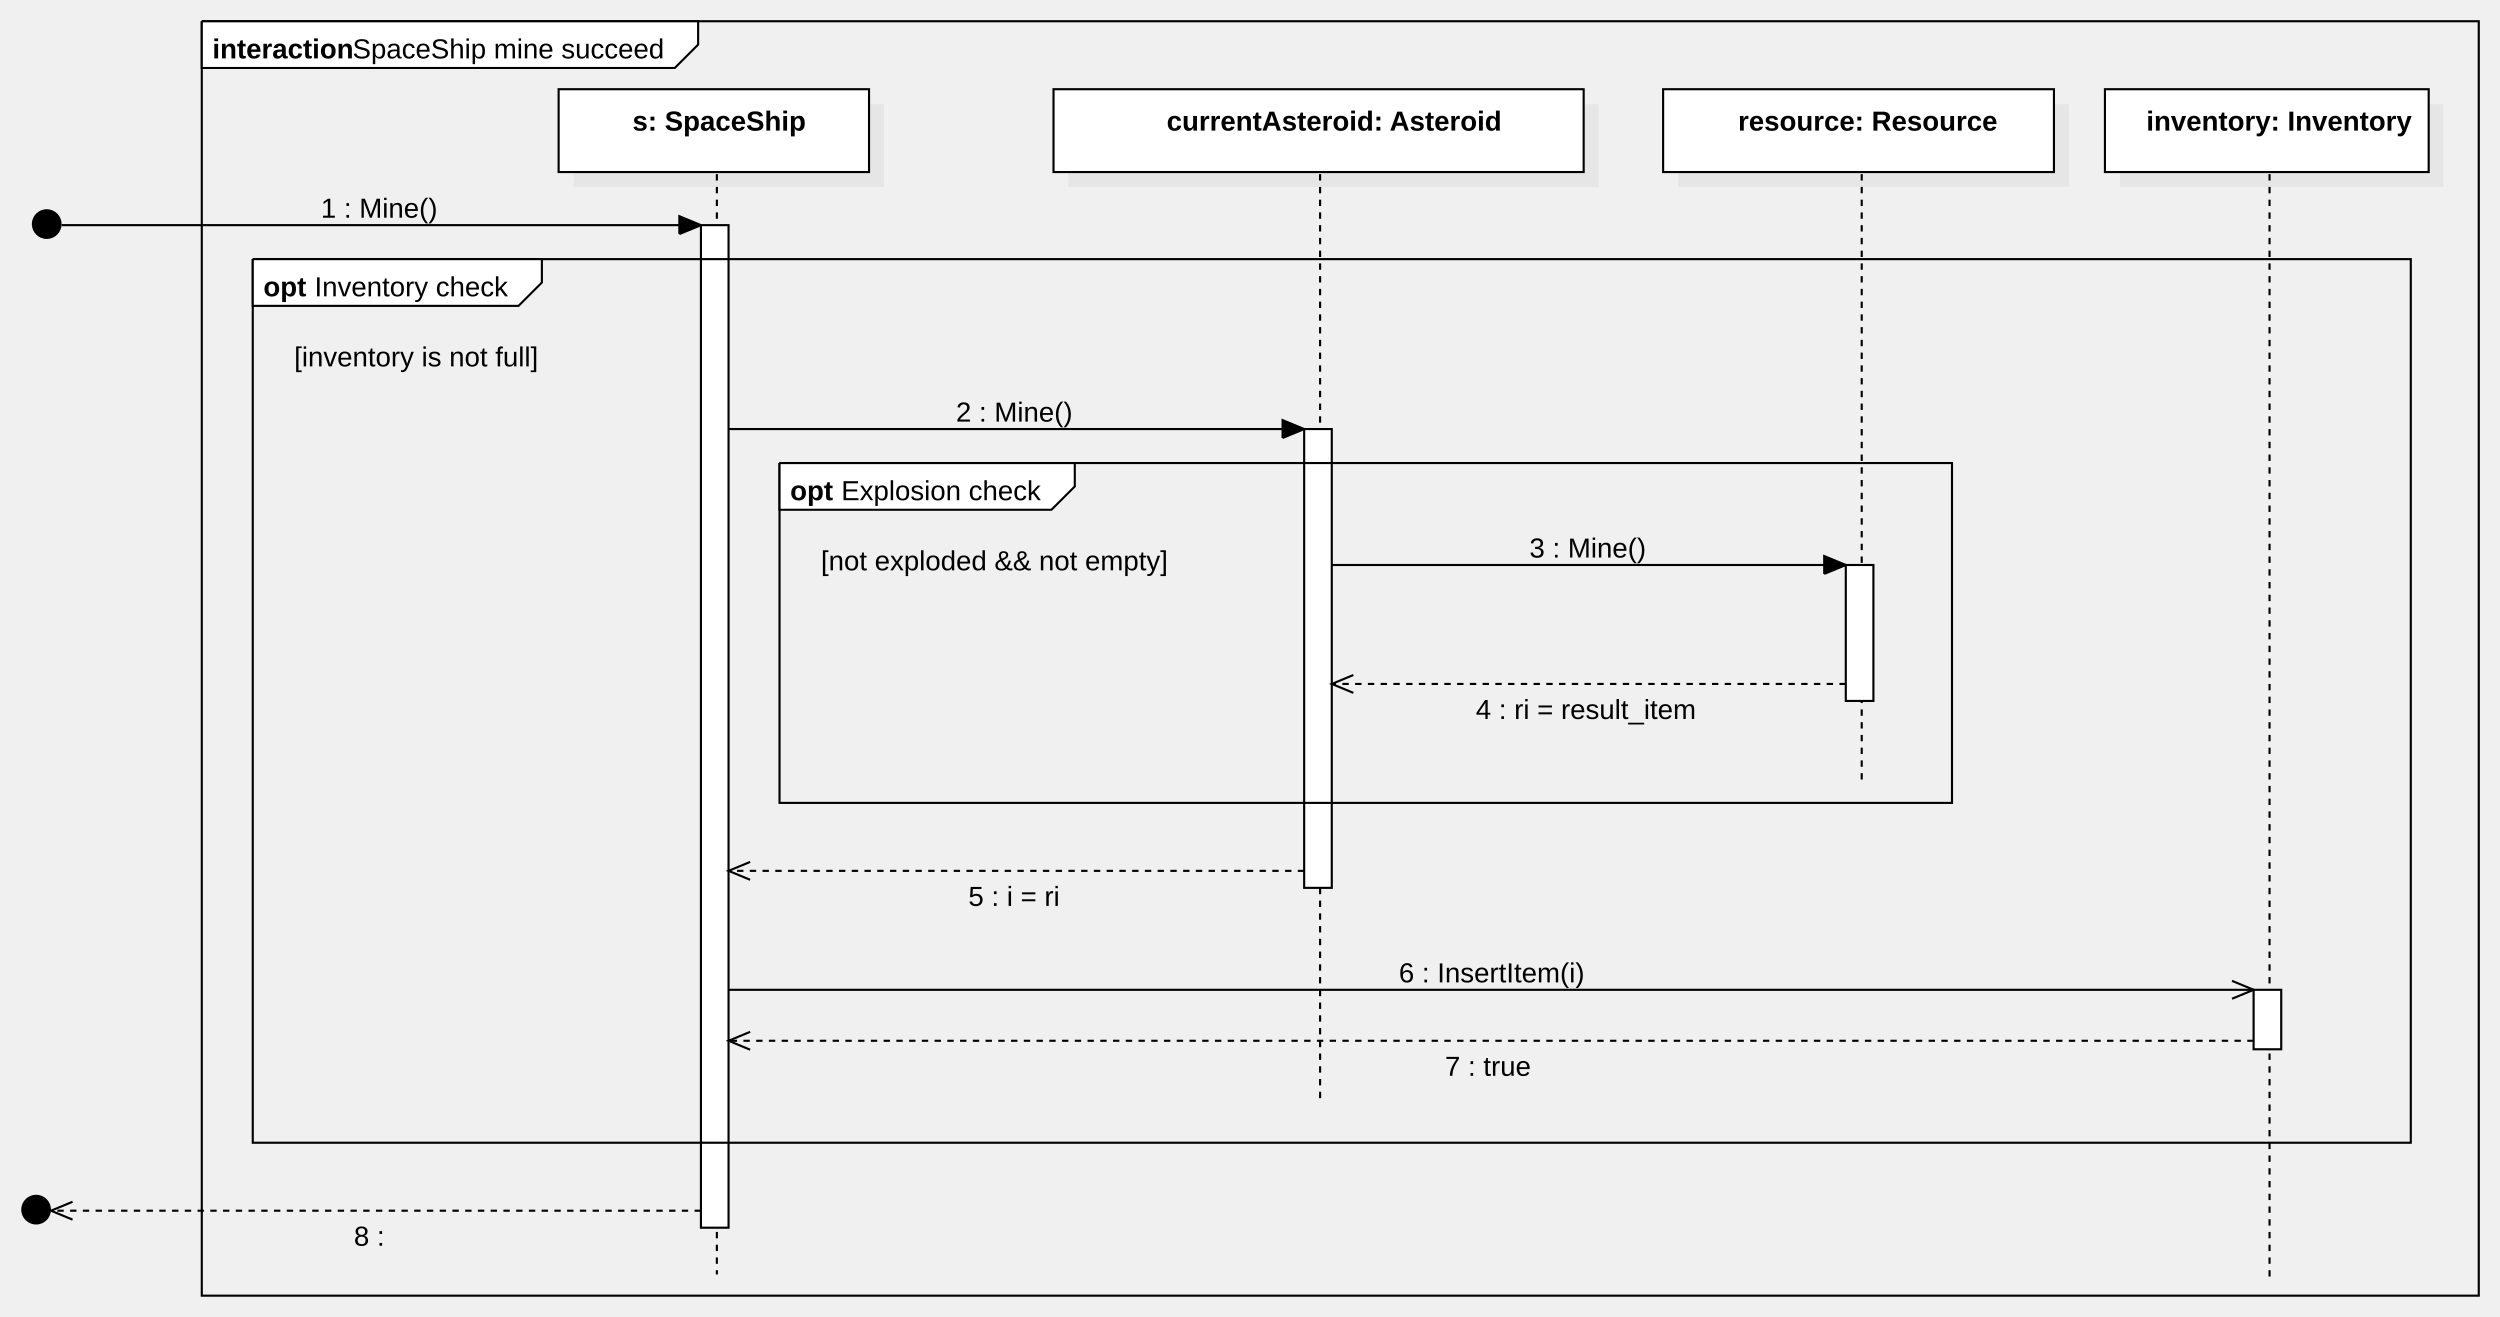
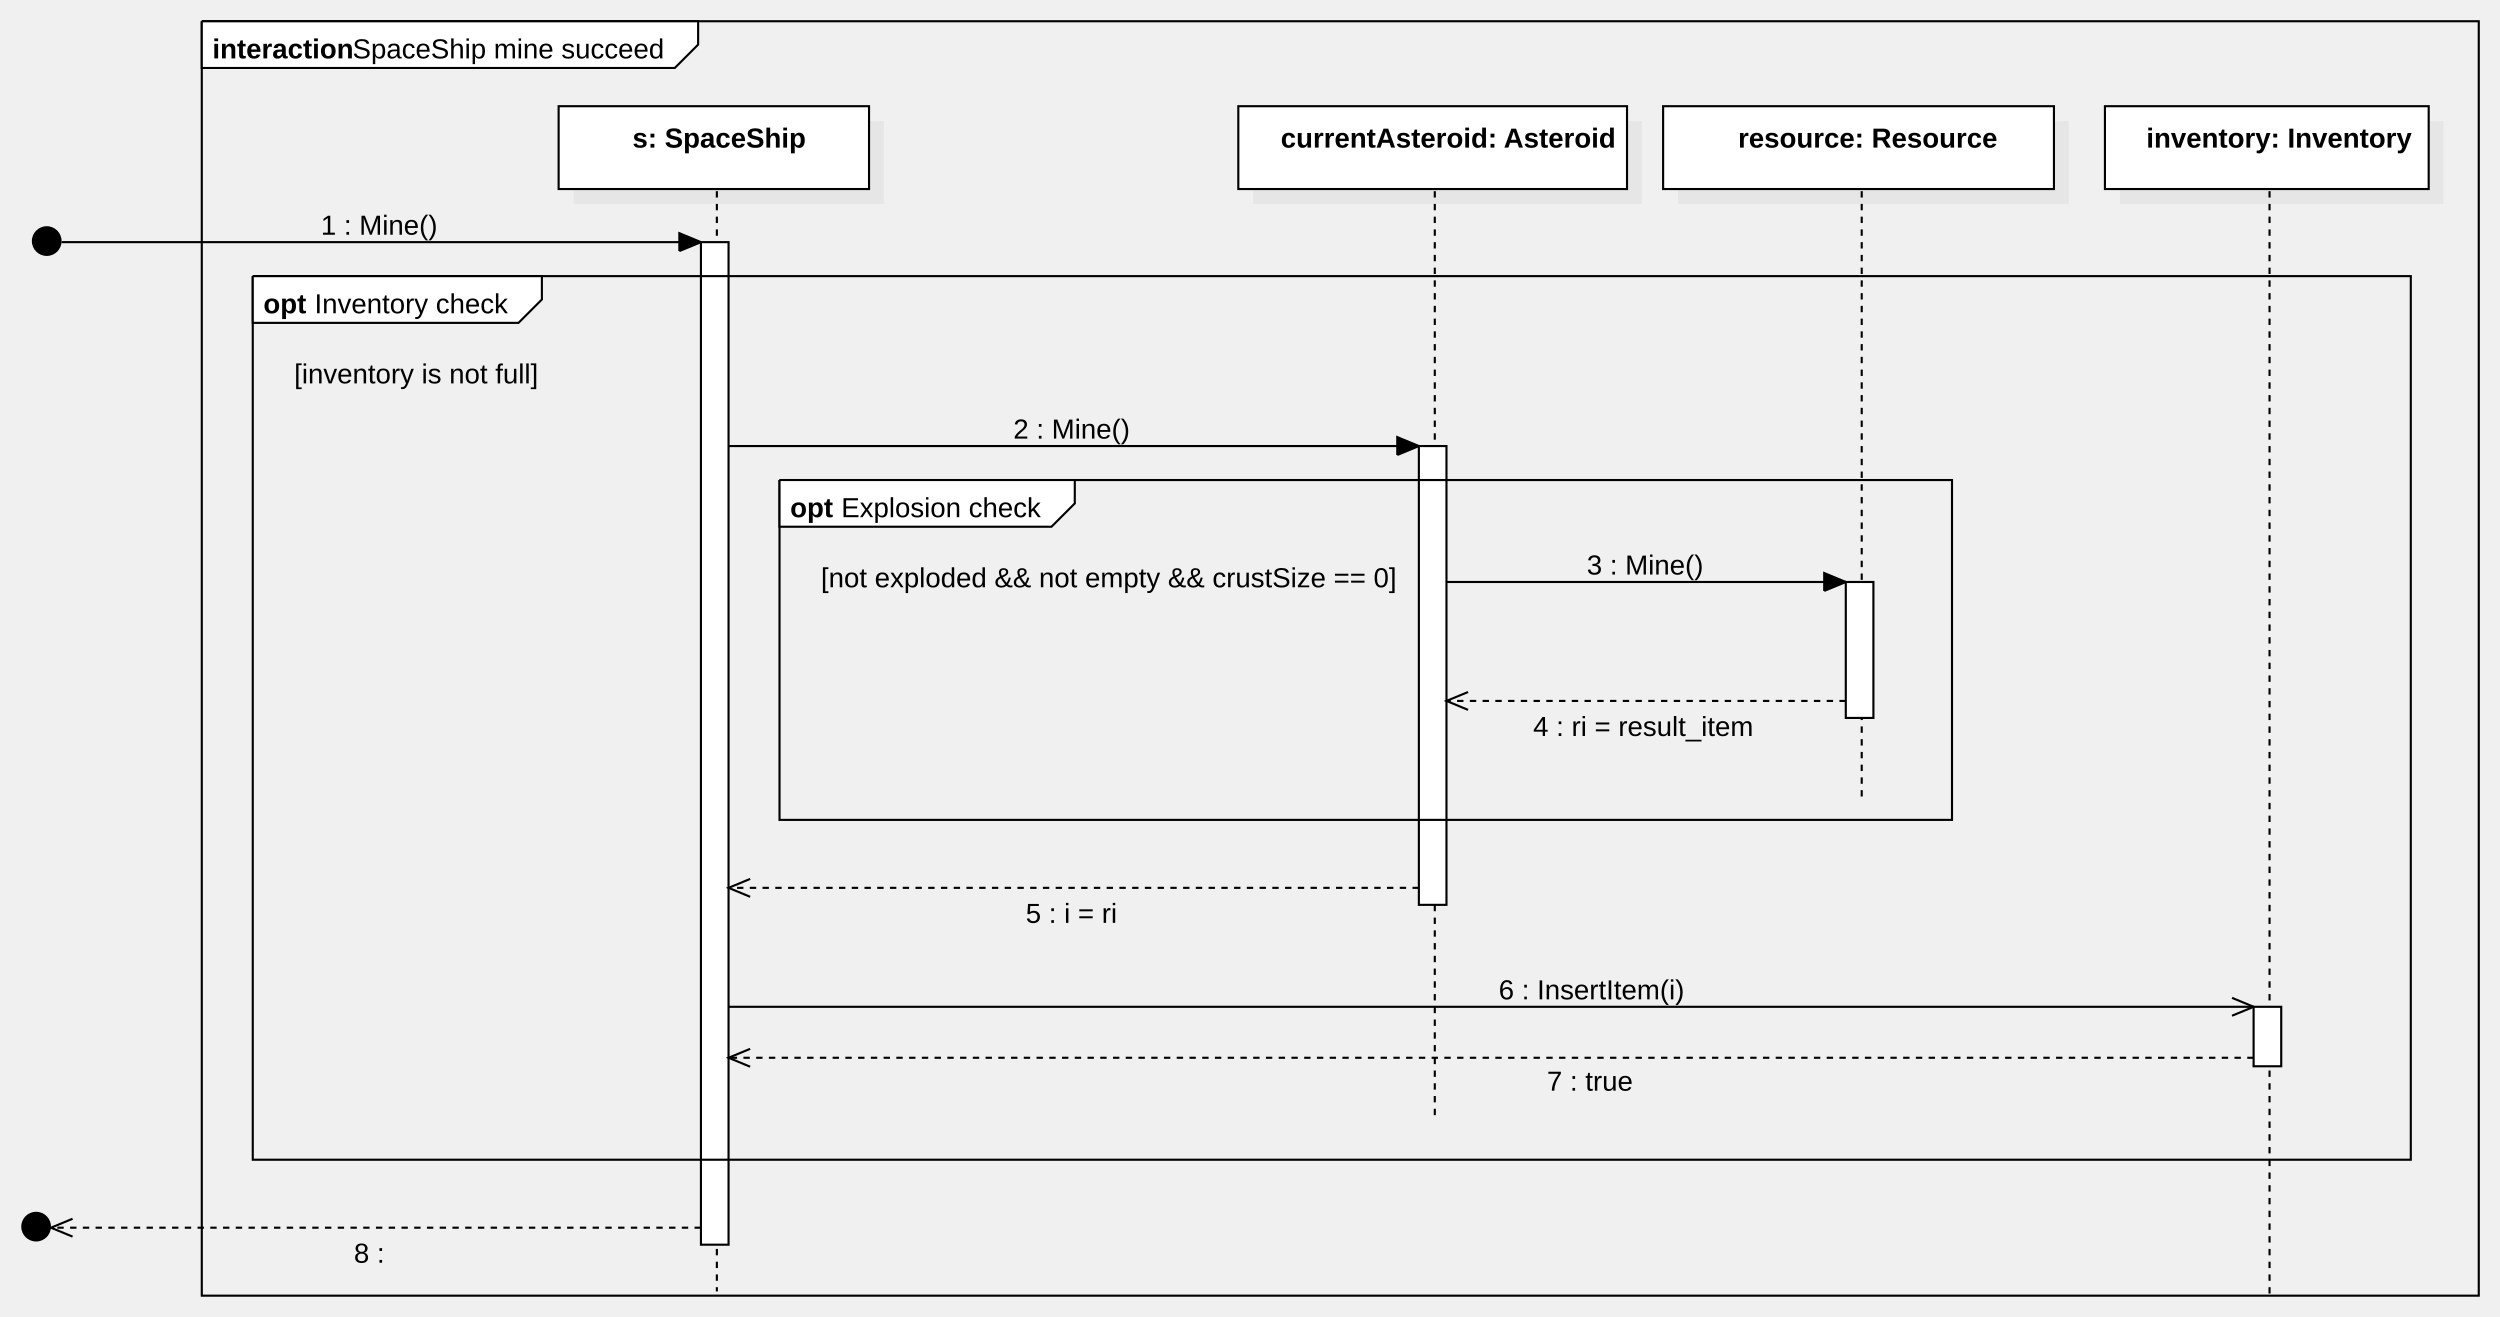
<svg xmlns="http://www.w3.org/2000/svg" version="1.1" width="1177" height="620">
  <defs />
  <g>
-     <g transform="translate(-33,2) scale(1,1)">
-       <path fill="none" stroke="#000000" d="M 128 8 L 1200 8 L 1200 608 L 128 608 L 128 8" stroke-miterlimit="10" />
-     </g>
-     <g transform="translate(-33,2) scale(1,1)">
-       <path fill="#ffffff" stroke="none" d="M 128 8 L 128 30 L 350.68 30 L 361.68 19 L 361.68 8 L 128 8" />
-     </g>
-     <g transform="translate(-33,2) scale(1,1)">
-       <path fill="none" stroke="#000000" d="M 128 8 L 128 30 L 350.68 30 L 361.68 19 L 361.68 8 L 128 8 L 128 8" stroke-miterlimit="10" />
-     </g>
-     <g transform="translate(-33,2) scale(1,1)">
-       <g>
-         <path fill="none" stroke="none" />
-         <text fill="#000000" stroke="none" font-family="Arial" font-size="13px" font-style="normal" font-weight="normal" text-decoration="none" x="198.979" y="25.5">SpaceShip mine succeed</text>
-       </g>
-     </g>
-     <g transform="translate(-33,2) scale(1,1)">
-       <g>
-         <path fill="none" stroke="none" />
-         <text fill="#000000" stroke="none" font-family="Arial" font-size="13px" font-style="normal" font-weight="bold" text-decoration="none" x="133" y="25.5">interaction</text>
-       </g>
-     </g>
-     <g transform="translate(-33,2) scale(1,1)">
+     <g transform="translate(-33,10) scale(1,1)">
+       <path fill="none" stroke="#000000" d="M 128 0 L 1200 0 L 1200 600 L 128 600 L 128 0" stroke-miterlimit="10" />
+     </g>
+     <g transform="translate(-33,10) scale(1,1)">
+       <path fill="#ffffff" stroke="none" d="M 128 0 L 128 22 L 350.68 22 L 361.68 11 L 361.68 0 L 128 0" />
+     </g>
+     <g transform="translate(-33,10) scale(1,1)">
+       <path fill="none" stroke="#000000" d="M 128 0 L 128 22 L 350.68 22 L 361.68 11 L 361.68 0 L 128 0 L 128 0" stroke-miterlimit="10" />
+     </g>
+     <g transform="translate(-33,10) scale(1,1)">
+       <g>
+         <path fill="none" stroke="none" />
+         <text fill="#000000" stroke="none" font-family="Arial" font-size="13px" font-style="normal" font-weight="normal" text-decoration="none" x="198.979" y="17.5">SpaceShip mine succeed</text>
+       </g>
+     </g>
+     <g transform="translate(-33,10) scale(1,1)">
+       <g>
+         <path fill="none" stroke="none" />
+         <text fill="#000000" stroke="none" font-family="Arial" font-size="13px" font-style="normal" font-weight="bold" text-decoration="none" x="133" y="17.5">interaction</text>
+       </g>
+     </g>
+     <g transform="translate(-33,10) scale(1,1)">
      <rect fill="#C0C0C0" stroke="none" x="303" y="47" width="146.144" height="39" opacity="0.2" />
    </g>
-     <g transform="translate(-33,2) scale(1,1)">
+     <g transform="translate(-33,10) scale(1,1)">
      <rect fill="#ffffff" stroke="none" x="296" y="40" width="146.144" height="39" />
    </g>
-     <g transform="translate(-33,2) scale(1,1)">
+     <g transform="translate(-33,10) scale(1,1)">
      <path fill="none" stroke="#000000" d="M 296 40 L 442.144 40 L 442.144 79 L 296 79 L 296 40 Z Z" stroke-miterlimit="10" />
    </g>
-     <g transform="translate(-33,2) scale(1,1)">
+     <g transform="translate(-33,10) scale(1,1)">
      <g>
        <path fill="none" stroke="none" />
        <text fill="#000000" stroke="none" font-family="Arial" font-size="13px" font-style="normal" font-weight="bold" text-decoration="none" x="330.77" y="59.5">s: SpaceShip</text>
      </g>
    </g>
-     <g transform="translate(-33,2) scale(1,1)">
+     <g transform="translate(-33,10) scale(1,1)">
      <path fill="none" stroke="#000000" d="M 370.5 80 L 370.5 598" stroke-miterlimit="10" stroke-dasharray="3" />
    </g>
-     <g transform="translate(-33,2) scale(1,1)">
-       <rect fill="#C0C0C0" stroke="none" x="536" y="47" width="249.585" height="39" opacity="0.2" />
-     </g>
-     <g transform="translate(-33,2) scale(1,1)">
-       <rect fill="#ffffff" stroke="none" x="529" y="40" width="249.585" height="39" />
-     </g>
-     <g transform="translate(-33,2) scale(1,1)">
-       <path fill="none" stroke="#000000" d="M 529 40 L 778.585 40 L 778.585 79 L 529 79 L 529 40 Z Z" stroke-miterlimit="10" />
-     </g>
-     <g transform="translate(-33,2) scale(1,1)">
-       <g>
-         <path fill="none" stroke="none" />
-         <text fill="#000000" stroke="none" font-family="Arial" font-size="13px" font-style="normal" font-weight="bold" text-decoration="none" x="582.261" y="59.5">currentAsteroid: Asteroid</text>
-       </g>
-     </g>
-     <g transform="translate(-33,2) scale(1,1)">
-       <path fill="none" stroke="#000000" d="M 654.5 80 L 654.5 518" stroke-miterlimit="10" stroke-dasharray="3" />
-     </g>
-     <g transform="translate(-33,2) scale(1,1)">
+     <g transform="translate(-33,10) scale(1,1)">
+       <rect fill="#C0C0C0" stroke="none" x="623" y="47" width="183" height="39" opacity="0.2" />
+     </g>
+     <g transform="translate(-33,10) scale(1,1)">
+       <rect fill="#ffffff" stroke="none" x="616" y="40" width="183" height="39" />
+     </g>
+     <g transform="translate(-33,10) scale(1,1)">
+       <path fill="none" stroke="#000000" d="M 616 40 L 799 40 L 799 79 L 616 79 L 616 40 Z Z" stroke-miterlimit="10" />
+     </g>
+     <g transform="translate(-33,10) scale(1,1)">
+       <g>
+         <path fill="none" stroke="none" />
+         <text fill="#000000" stroke="none" font-family="Arial" font-size="13px" font-style="normal" font-weight="bold" text-decoration="none" x="635.968" y="59.5">currentAsteroid: Asteroid</text>
+       </g>
+     </g>
+     <g transform="translate(-33,10) scale(1,1)">
+       <path fill="none" stroke="#000000" d="M 708.5 80 L 708.5 518" stroke-miterlimit="10" stroke-dasharray="3" />
+     </g>
+     <g transform="translate(-33,10) scale(1,1)">
      <rect fill="#C0C0C0" stroke="none" x="823" y="47" width="184" height="39" opacity="0.2" />
    </g>
-     <g transform="translate(-33,2) scale(1,1)">
+     <g transform="translate(-33,10) scale(1,1)">
      <rect fill="#ffffff" stroke="none" x="816" y="40" width="184" height="39" />
    </g>
-     <g transform="translate(-33,2) scale(1,1)">
+     <g transform="translate(-33,10) scale(1,1)">
      <path fill="none" stroke="#000000" d="M 816 40 L 1000 40 L 1000 79 L 816 79 L 816 40 Z Z" stroke-miterlimit="10" />
    </g>
-     <g transform="translate(-33,2) scale(1,1)">
+     <g transform="translate(-33,10) scale(1,1)">
      <g>
        <path fill="none" stroke="none" />
        <text fill="#000000" stroke="none" font-family="Arial" font-size="13px" font-style="normal" font-weight="bold" text-decoration="none" x="851.281" y="59.5">resource: Resource</text>
      </g>
    </g>
-     <g transform="translate(-33,2) scale(1,1)">
+     <g transform="translate(-33,10) scale(1,1)">
      <path fill="none" stroke="#000000" d="M 909.5 80 L 909.5 366" stroke-miterlimit="10" stroke-dasharray="3" />
    </g>
-     <g transform="translate(-33,2) scale(1,1)">
+     <g transform="translate(-33,10) scale(1,1)">
      <rect fill="#C0C0C0" stroke="none" x="1031" y="47" width="152.428" height="39" opacity="0.2" />
    </g>
-     <g transform="translate(-33,2) scale(1,1)">
+     <g transform="translate(-33,10) scale(1,1)">
      <rect fill="#ffffff" stroke="none" x="1024" y="40" width="152.428" height="39" />
    </g>
-     <g transform="translate(-33,2) scale(1,1)">
+     <g transform="translate(-33,10) scale(1,1)">
      <path fill="none" stroke="#000000" d="M 1024 40 L 1176.428 40 L 1176.428 79 L 1024 79 L 1024 40 Z Z" stroke-miterlimit="10" />
    </g>
-     <g transform="translate(-33,2) scale(1,1)">
+     <g transform="translate(-33,10) scale(1,1)">
      <g>
        <path fill="none" stroke="none" />
        <text fill="#000000" stroke="none" font-family="Arial" font-size="13px" font-style="normal" font-weight="bold" text-decoration="none" x="1043.491" y="59.5">inventory: Inventory</text>
      </g>
    </g>
-     <g transform="translate(-33,2) scale(1,1)">
+     <g transform="translate(-33,10) scale(1,1)">
      <path fill="none" stroke="#000000" d="M 1101.5 80 L 1101.5 600" stroke-miterlimit="10" stroke-dasharray="3" />
    </g>
-     <g transform="translate(-33,2) scale(1,1)">
+     <g transform="translate(-33,10) scale(1,1)">
      <path fill="#000000" stroke="none" d="M 48 103.5 C 48 99.634 51.134 96.5 55 96.5 C 58.866 96.5 62 99.634 62 103.5 C 62 107.366 58.866 110.5 55 110.5 C 51.134 110.5 48 107.366 48 103.5 Z" />
    </g>
-     <g transform="translate(-33,2) scale(1,1)">
+     <g transform="translate(-33,10) scale(1,1)">
      <path fill="#000000" stroke="none" d="M 43 567.5 C 43 563.634 46.134 560.5 50 560.5 C 53.866 560.5 57 563.634 57 567.5 C 57 571.366 53.866 574.5 50 574.5 C 46.134 574.5 43 571.366 43 567.5 Z" />
    </g>
-     <g transform="translate(-33,2) scale(1,1)">
+     <g transform="translate(-33,10) scale(1,1)">
      <path fill="none" stroke="#000000" d="M 62 104 L 363 104" stroke-miterlimit="10" />
    </g>
-     <g transform="translate(-33,2) scale(1,1)">
+     <g transform="translate(-33,10) scale(1,1)">
      <path fill="#000000" stroke="none" d="M 352.837 108.21 L 363 104 L 352.837 99.79" />
    </g>
-     <g transform="translate(-33,2) scale(1,1)">
+     <g transform="translate(-33,10) scale(1,1)">
      <path fill="none" stroke="#000000" d="M 352.837 108.21 L 363 104 L 352.837 99.79 L 352.837 108.21" stroke-miterlimit="10" />
    </g>
-     <g transform="translate(-33,2) scale(1,1)">
+     <g transform="translate(-33,10) scale(1,1)">
      <g>
        <path fill="none" stroke="none" />
        <text fill="#000000" stroke="none" font-family="Arial" font-size="13px" font-style="normal" font-weight="normal" text-decoration="none" x="184.072" y="100.5">1 : Mine()</text>
      </g>
    </g>
-     <g transform="translate(-33,2) scale(1,1)">
+     <g transform="translate(-33,10) scale(1,1)">
      <rect fill="#ffffff" stroke="none" x="363" y="104" width="13" height="472" />
    </g>
-     <g transform="translate(-33,2) scale(1,1)">
+     <g transform="translate(-33,10) scale(1,1)">
      <path fill="none" stroke="#000000" d="M 363 104 L 376 104 L 376 576 L 363 576 L 363 104 Z Z" stroke-miterlimit="10" />
    </g>
-     <g transform="translate(-33,2) scale(1,1)">
-       <path fill="none" stroke="#000000" d="M 376 200 L 647 200" stroke-miterlimit="10" />
-     </g>
-     <g transform="translate(-33,2) scale(1,1)">
-       <path fill="#000000" stroke="none" d="M 636.837 204.21 L 647 200 L 636.837 195.79" />
-     </g>
-     <g transform="translate(-33,2) scale(1,1)">
-       <path fill="none" stroke="#000000" d="M 636.837 204.21 L 647 200 L 636.837 195.79 L 636.837 204.21" stroke-miterlimit="10" />
-     </g>
-     <g transform="translate(-33,2) scale(1,1)">
-       <g>
-         <path fill="none" stroke="none" />
-         <text fill="#000000" stroke="none" font-family="Arial" font-size="13px" font-style="normal" font-weight="normal" text-decoration="none" x="483.072" y="196.5">2 : Mine()</text>
-       </g>
-     </g>
-     <g transform="translate(-33,2) scale(1,1)">
-       <rect fill="#ffffff" stroke="none" x="647" y="200" width="13" height="216" />
-     </g>
-     <g transform="translate(-33,2) scale(1,1)">
-       <path fill="none" stroke="#000000" d="M 647 200 L 660 200 L 660 416 L 647 416 L 647 200 Z Z" stroke-miterlimit="10" />
-     </g>
-     <g transform="translate(-33,2) scale(1,1)">
-       <path fill="none" stroke="#000000" d="M 660 264 L 902 264" stroke-miterlimit="10" />
-     </g>
-     <g transform="translate(-33,2) scale(1,1)">
+     <g transform="translate(-33,10) scale(1,1)">
+       <path fill="none" stroke="#000000" d="M 376 200 L 701 200" stroke-miterlimit="10" />
+     </g>
+     <g transform="translate(-33,10) scale(1,1)">
+       <path fill="#000000" stroke="none" d="M 690.837 204.21 L 701 200 L 690.837 195.79" />
+     </g>
+     <g transform="translate(-33,10) scale(1,1)">
+       <path fill="none" stroke="#000000" d="M 690.837 204.21 L 701 200 L 690.837 195.79 L 690.837 204.21" stroke-miterlimit="10" />
+     </g>
+     <g transform="translate(-33,10) scale(1,1)">
+       <g>
+         <path fill="none" stroke="none" />
+         <text fill="#000000" stroke="none" font-family="Arial" font-size="13px" font-style="normal" font-weight="normal" text-decoration="none" x="510.072" y="196.5">2 : Mine()</text>
+       </g>
+     </g>
+     <g transform="translate(-33,10) scale(1,1)">
+       <rect fill="#ffffff" stroke="none" x="701" y="200" width="13" height="216" />
+     </g>
+     <g transform="translate(-33,10) scale(1,1)">
+       <path fill="none" stroke="#000000" d="M 701 200 L 714 200 L 714 416 L 701 416 L 701 200 Z Z" stroke-miterlimit="10" />
+     </g>
+     <g transform="translate(-33,10) scale(1,1)">
+       <path fill="none" stroke="#000000" d="M 714 264 L 902 264" stroke-miterlimit="10" />
+     </g>
+     <g transform="translate(-33,10) scale(1,1)">
      <path fill="#000000" stroke="none" d="M 891.837 268.21 L 902 264 L 891.837 259.79" />
    </g>
-     <g transform="translate(-33,2) scale(1,1)">
+     <g transform="translate(-33,10) scale(1,1)">
      <path fill="none" stroke="#000000" d="M 891.837 268.21 L 902 264 L 891.837 259.79 L 891.837 268.21" stroke-miterlimit="10" />
    </g>
-     <g transform="translate(-33,2) scale(1,1)">
-       <g>
-         <path fill="none" stroke="none" />
-         <text fill="#000000" stroke="none" font-family="Arial" font-size="13px" font-style="normal" font-weight="normal" text-decoration="none" x="753.072" y="260.5">3 : Mine()</text>
-       </g>
-     </g>
-     <g transform="translate(-33,2) scale(1,1)">
+     <g transform="translate(-33,10) scale(1,1)">
+       <g>
+         <path fill="none" stroke="none" />
+         <text fill="#000000" stroke="none" font-family="Arial" font-size="13px" font-style="normal" font-weight="normal" text-decoration="none" x="780.072" y="260.5">3 : Mine()</text>
+       </g>
+     </g>
+     <g transform="translate(-33,10) scale(1,1)">
      <rect fill="#ffffff" stroke="none" x="902" y="264" width="13" height="64" />
    </g>
-     <g transform="translate(-33,2) scale(1,1)">
+     <g transform="translate(-33,10) scale(1,1)">
      <path fill="none" stroke="#000000" d="M 902 264 L 915 264 L 915 328 L 902 328 L 902 264 Z Z" stroke-miterlimit="10" />
    </g>
-     <g transform="translate(-33,2) scale(1,1)">
-       <path fill="none" stroke="#000000" d="M 902 320 L 660 320" stroke-miterlimit="10" stroke-dasharray="3" />
-     </g>
-     <g transform="translate(-33,2) scale(1,1)">
-       <path fill="none" stroke="#000000" d="M 670.163 315.79 L 660 320 L 670.163 324.21" stroke-miterlimit="10" />
-     </g>
-     <g transform="translate(-33,2) scale(1,1)">
-       <g>
-         <path fill="none" stroke="none" />
-         <text fill="#000000" stroke="none" font-family="Arial" font-size="13px" font-style="normal" font-weight="normal" text-decoration="none" x="727.802" y="336.5">4 : ri = result_item</text>
-       </g>
-     </g>
-     <g transform="translate(-33,2) scale(1,1)">
-       <path fill="none" stroke="#000000" d="M 647 408 L 376 408" stroke-miterlimit="10" stroke-dasharray="3" />
-     </g>
-     <g transform="translate(-33,2) scale(1,1)">
+     <g transform="translate(-33,10) scale(1,1)">
+       <path fill="none" stroke="#000000" d="M 902 320 L 714 320" stroke-miterlimit="10" stroke-dasharray="3" />
+     </g>
+     <g transform="translate(-33,10) scale(1,1)">
+       <path fill="none" stroke="#000000" d="M 724.163 315.79 L 714 320 L 724.163 324.21" stroke-miterlimit="10" />
+     </g>
+     <g transform="translate(-33,10) scale(1,1)">
+       <g>
+         <path fill="none" stroke="none" />
+         <text fill="#000000" stroke="none" font-family="Arial" font-size="13px" font-style="normal" font-weight="normal" text-decoration="none" x="754.802" y="336.5">4 : ri = result_item</text>
+       </g>
+     </g>
+     <g transform="translate(-33,10) scale(1,1)">
+       <path fill="none" stroke="#000000" d="M 701 408 L 376 408" stroke-miterlimit="10" stroke-dasharray="3" />
+     </g>
+     <g transform="translate(-33,10) scale(1,1)">
      <path fill="none" stroke="#000000" d="M 386.163 403.79 L 376 408 L 386.163 412.21" stroke-miterlimit="10" />
    </g>
-     <g transform="translate(-33,2) scale(1,1)">
-       <g>
-         <path fill="none" stroke="none" />
-         <text fill="#000000" stroke="none" font-family="Arial" font-size="13px" font-style="normal" font-weight="normal" text-decoration="none" x="488.92" y="424.5">5 : i = ri</text>
-       </g>
-     </g>
-     <g transform="translate(-33,2) scale(1,1)">
+     <g transform="translate(-33,10) scale(1,1)">
+       <g>
+         <path fill="none" stroke="none" />
+         <text fill="#000000" stroke="none" font-family="Arial" font-size="13px" font-style="normal" font-weight="normal" text-decoration="none" x="515.92" y="424.5">5 : i = ri</text>
+       </g>
+     </g>
+     <g transform="translate(-33,10) scale(1,1)">
      <path fill="none" stroke="#000000" d="M 376 464 L 1094 464" stroke-miterlimit="10" />
    </g>
-     <g transform="translate(-33,2) scale(1,1)">
+     <g transform="translate(-33,10) scale(1,1)">
      <path fill="none" stroke="#000000" d="M 1083.837 468.21 L 1094 464 L 1083.837 459.79" stroke-miterlimit="10" />
    </g>
-     <g transform="translate(-33,2) scale(1,1)">
-       <g>
-         <path fill="none" stroke="none" />
-         <text fill="#000000" stroke="none" font-family="Arial" font-size="13px" font-style="normal" font-weight="normal" text-decoration="none" x="691.589" y="460.5">6 : InsertItem(i)</text>
-       </g>
-     </g>
-     <g transform="translate(-33,2) scale(1,1)">
+     <g transform="translate(-33,10) scale(1,1)">
+       <g>
+         <path fill="none" stroke="none" />
+         <text fill="#000000" stroke="none" font-family="Arial" font-size="13px" font-style="normal" font-weight="normal" text-decoration="none" x="738.589" y="460.5">6 : InsertItem(i)</text>
+       </g>
+     </g>
+     <g transform="translate(-33,10) scale(1,1)">
      <rect fill="#ffffff" stroke="none" x="1094" y="464" width="13" height="28" />
    </g>
-     <g transform="translate(-33,2) scale(1,1)">
+     <g transform="translate(-33,10) scale(1,1)">
      <path fill="none" stroke="#000000" d="M 1094 464 L 1107 464 L 1107 492 L 1094 492 L 1094 464 Z Z" stroke-miterlimit="10" />
    </g>
-     <g transform="translate(-33,2) scale(1,1)">
+     <g transform="translate(-33,10) scale(1,1)">
      <path fill="none" stroke="#000000" d="M 1094 488 L 376 488" stroke-miterlimit="10" stroke-dasharray="3" />
    </g>
-     <g transform="translate(-33,2) scale(1,1)">
+     <g transform="translate(-33,10) scale(1,1)">
      <path fill="none" stroke="#000000" d="M 386.163 483.79 L 376 488 L 386.163 492.21" stroke-miterlimit="10" />
    </g>
-     <g transform="translate(-33,2) scale(1,1)">
-       <g>
-         <path fill="none" stroke="none" />
-         <text fill="#000000" stroke="none" font-family="Arial" font-size="13px" font-style="normal" font-weight="normal" text-decoration="none" x="713.289" y="504.5">7 : true</text>
-       </g>
-     </g>
-     <g transform="translate(-33,2) scale(1,1)">
+     <g transform="translate(-33,10) scale(1,1)">
+       <g>
+         <path fill="none" stroke="none" />
+         <text fill="#000000" stroke="none" font-family="Arial" font-size="13px" font-style="normal" font-weight="normal" text-decoration="none" x="761.289" y="503.5">7 : true</text>
+       </g>
+     </g>
+     <g transform="translate(-33,10) scale(1,1)">
      <path fill="none" stroke="#000000" d="M 363 568 L 57 568" stroke-miterlimit="10" stroke-dasharray="3" />
    </g>
-     <g transform="translate(-33,2) scale(1,1)">
+     <g transform="translate(-33,10) scale(1,1)">
      <path fill="none" stroke="#000000" d="M 67.163 563.79 L 57 568 L 67.163 572.21" stroke-miterlimit="10" />
    </g>
-     <g transform="translate(-33,2) scale(1,1)">
+     <g transform="translate(-33,10) scale(1,1)">
      <g>
        <path fill="none" stroke="none" />
        <text fill="#000000" stroke="none" font-family="Arial" font-size="13px" font-style="normal" font-weight="normal" text-decoration="none" x="199.622" y="584.5">8 : </text>
      </g>
    </g>
-     <g transform="translate(-33,2) scale(1,1)">
+     <g transform="translate(-33,10) scale(1,1)">
      <path fill="none" stroke="#000000" d="M 152 120 L 1168 120 L 1168 536 L 152 536 L 152 120" stroke-miterlimit="10" />
    </g>
-     <g transform="translate(-33,2) scale(1,1)">
+     <g transform="translate(-33,10) scale(1,1)">
      <path fill="#ffffff" stroke="none" d="M 152 120 L 152 142 L 277.116 142 L 288.116 131 L 288.116 120 L 152 120" />
    </g>
-     <g transform="translate(-33,2) scale(1,1)">
+     <g transform="translate(-33,10) scale(1,1)">
      <path fill="none" stroke="#000000" d="M 152 120 L 152 142 L 277.116 142 L 288.116 131 L 288.116 120 L 152 120 L 152 120" stroke-miterlimit="10" />
    </g>
-     <g transform="translate(-33,2) scale(1,1)">
+     <g transform="translate(-33,10) scale(1,1)">
      <g>
        <path fill="none" stroke="none" />
        <text fill="#000000" stroke="none" font-family="Arial" font-size="13px" font-style="normal" font-weight="normal" text-decoration="none" x="181.072" y="137.5">Inventory check</text>
      </g>
    </g>
-     <g transform="translate(-33,2) scale(1,1)">
+     <g transform="translate(-33,10) scale(1,1)">
      <g>
        <path fill="none" stroke="none" />
        <text fill="#000000" stroke="none" font-family="Arial" font-size="13px" font-style="normal" font-weight="bold" text-decoration="none" x="157" y="137.5">opt</text>
      </g>
    </g>
-     <g transform="translate(-33,2) scale(1,1)">
+     <g transform="translate(-33,10) scale(1,1)">
      <g>
        <path fill="none" stroke="none" />
        <text fill="#000000" stroke="none" font-family="Arial" font-size="13px" font-style="normal" font-weight="normal" text-decoration="none" x="171.5" y="170.5">[inventory is not full]</text>
      </g>
    </g>
-     <g transform="translate(-33,2) scale(1,1)">
+     <g transform="translate(-33,10) scale(1,1)">
      <path fill="none" stroke="#000000" d="M 400 216 L 952 216 L 952 376 L 400 376 L 400 216" stroke-miterlimit="10" />
    </g>
-     <g transform="translate(-33,2) scale(1,1)">
+     <g transform="translate(-33,10) scale(1,1)">
      <path fill="#ffffff" stroke="none" d="M 400 216 L 400 238 L 528.011 238 L 539.011 227 L 539.011 216 L 400 216" />
    </g>
-     <g transform="translate(-33,2) scale(1,1)">
+     <g transform="translate(-33,10) scale(1,1)">
      <path fill="none" stroke="#000000" d="M 400 216 L 400 238 L 528.011 238 L 539.011 227 L 539.011 216 L 400 216 L 400 216" stroke-miterlimit="10" />
    </g>
-     <g transform="translate(-33,2) scale(1,1)">
+     <g transform="translate(-33,10) scale(1,1)">
      <g>
        <path fill="none" stroke="none" />
        <text fill="#000000" stroke="none" font-family="Arial" font-size="13px" font-style="normal" font-weight="normal" text-decoration="none" x="429.072" y="233.5">Explosion check</text>
      </g>
    </g>
-     <g transform="translate(-33,2) scale(1,1)">
+     <g transform="translate(-33,10) scale(1,1)">
      <g>
        <path fill="none" stroke="none" />
        <text fill="#000000" stroke="none" font-family="Arial" font-size="13px" font-style="normal" font-weight="bold" text-decoration="none" x="405" y="233.5">opt</text>
      </g>
    </g>
-     <g transform="translate(-33,2) scale(1,1)">
-       <g>
-         <path fill="none" stroke="none" />
-         <text fill="#000000" stroke="none" font-family="Arial" font-size="13px" font-style="normal" font-weight="normal" text-decoration="none" x="419.5" y="266.5">[not exploded &amp;&amp; not empty]</text>
+     <g transform="translate(-33,10) scale(1,1)">
+       <g>
+         <path fill="none" stroke="none" />
+         <text fill="#000000" stroke="none" font-family="Arial" font-size="13px" font-style="normal" font-weight="normal" text-decoration="none" x="419.5" y="266.5">[not exploded &amp;&amp; not empty &amp;&amp; crustSize == 0]</text>
      </g>
    </g>
  </g>
</svg>
